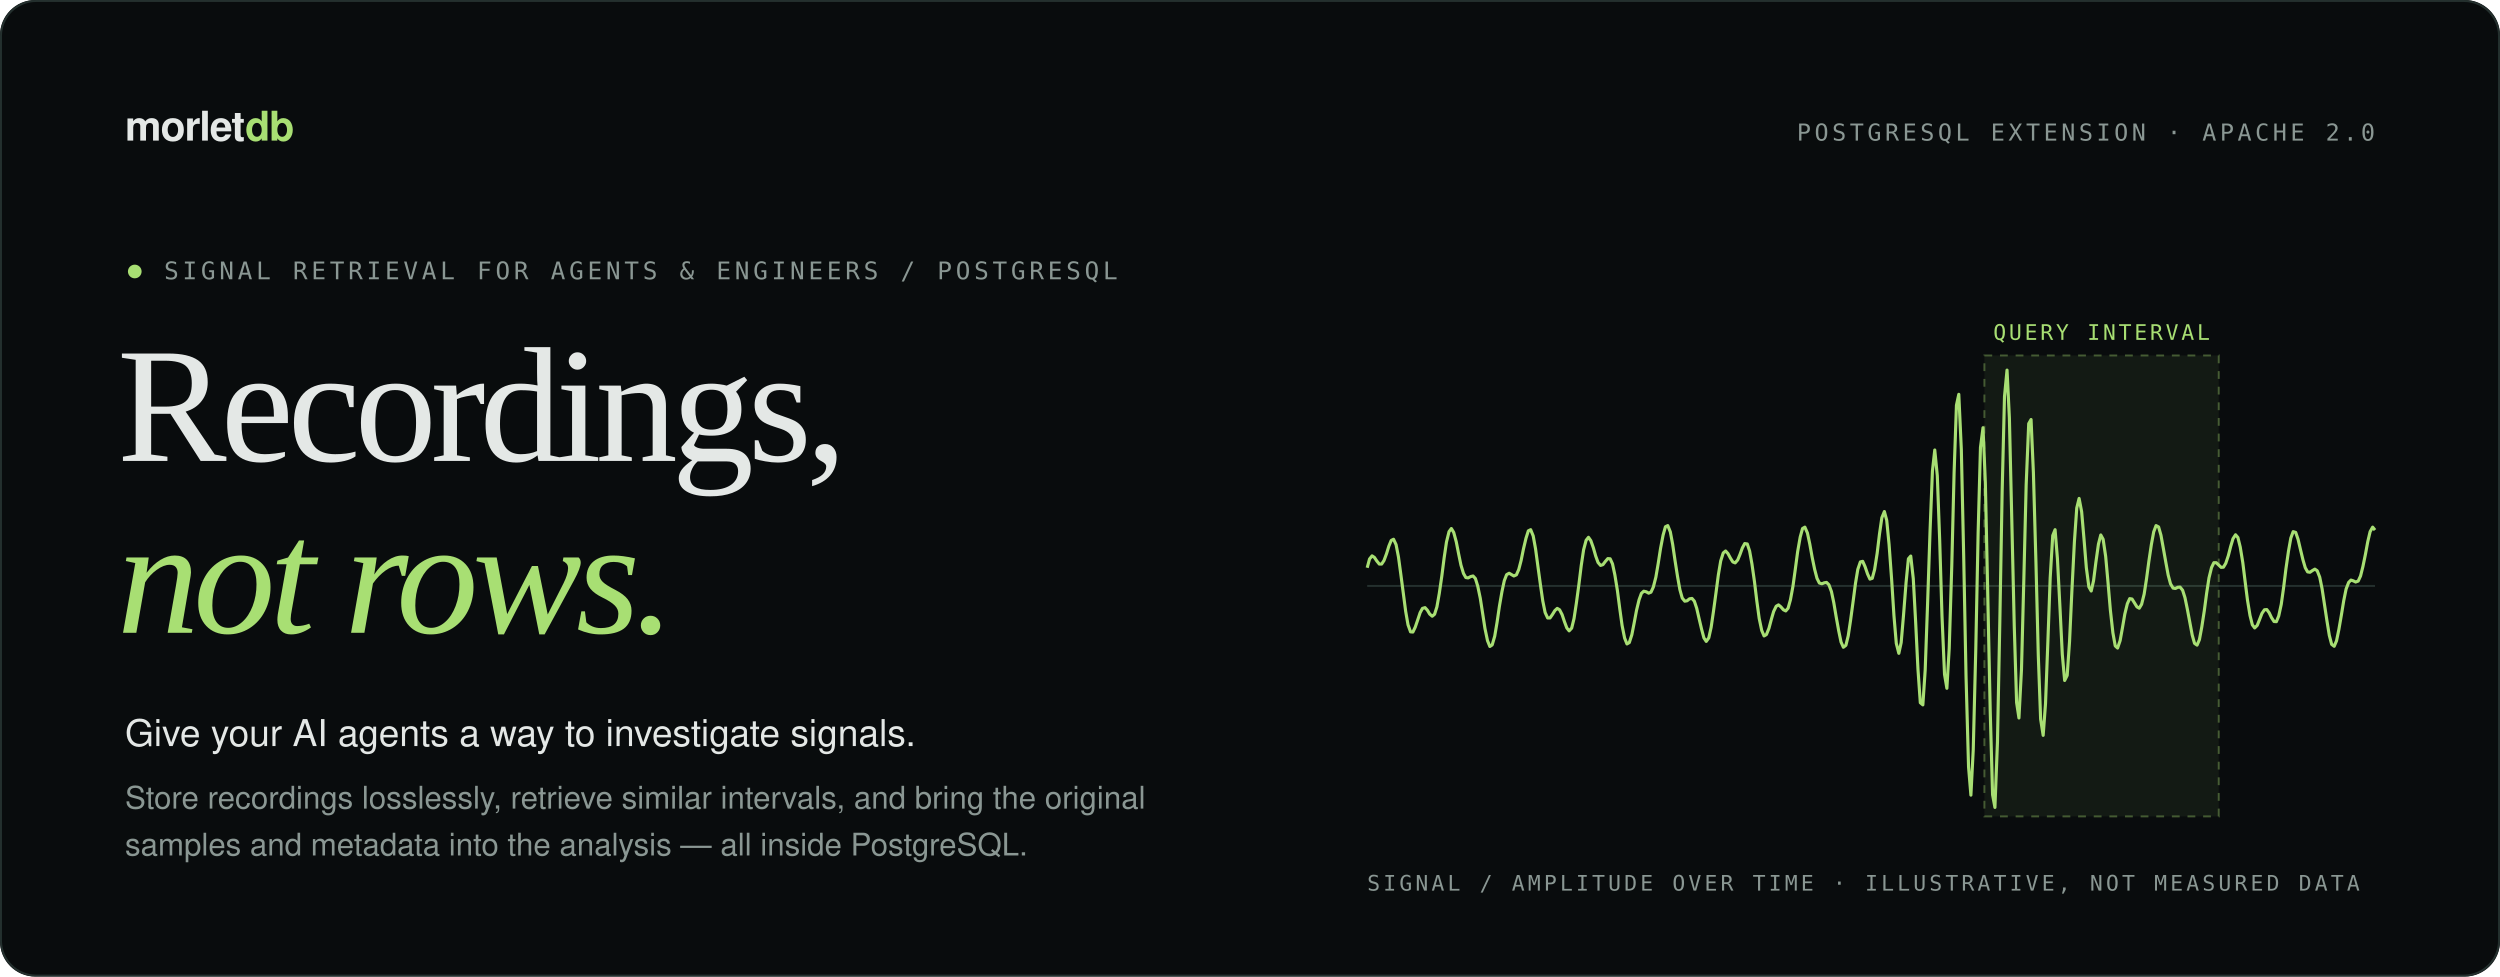
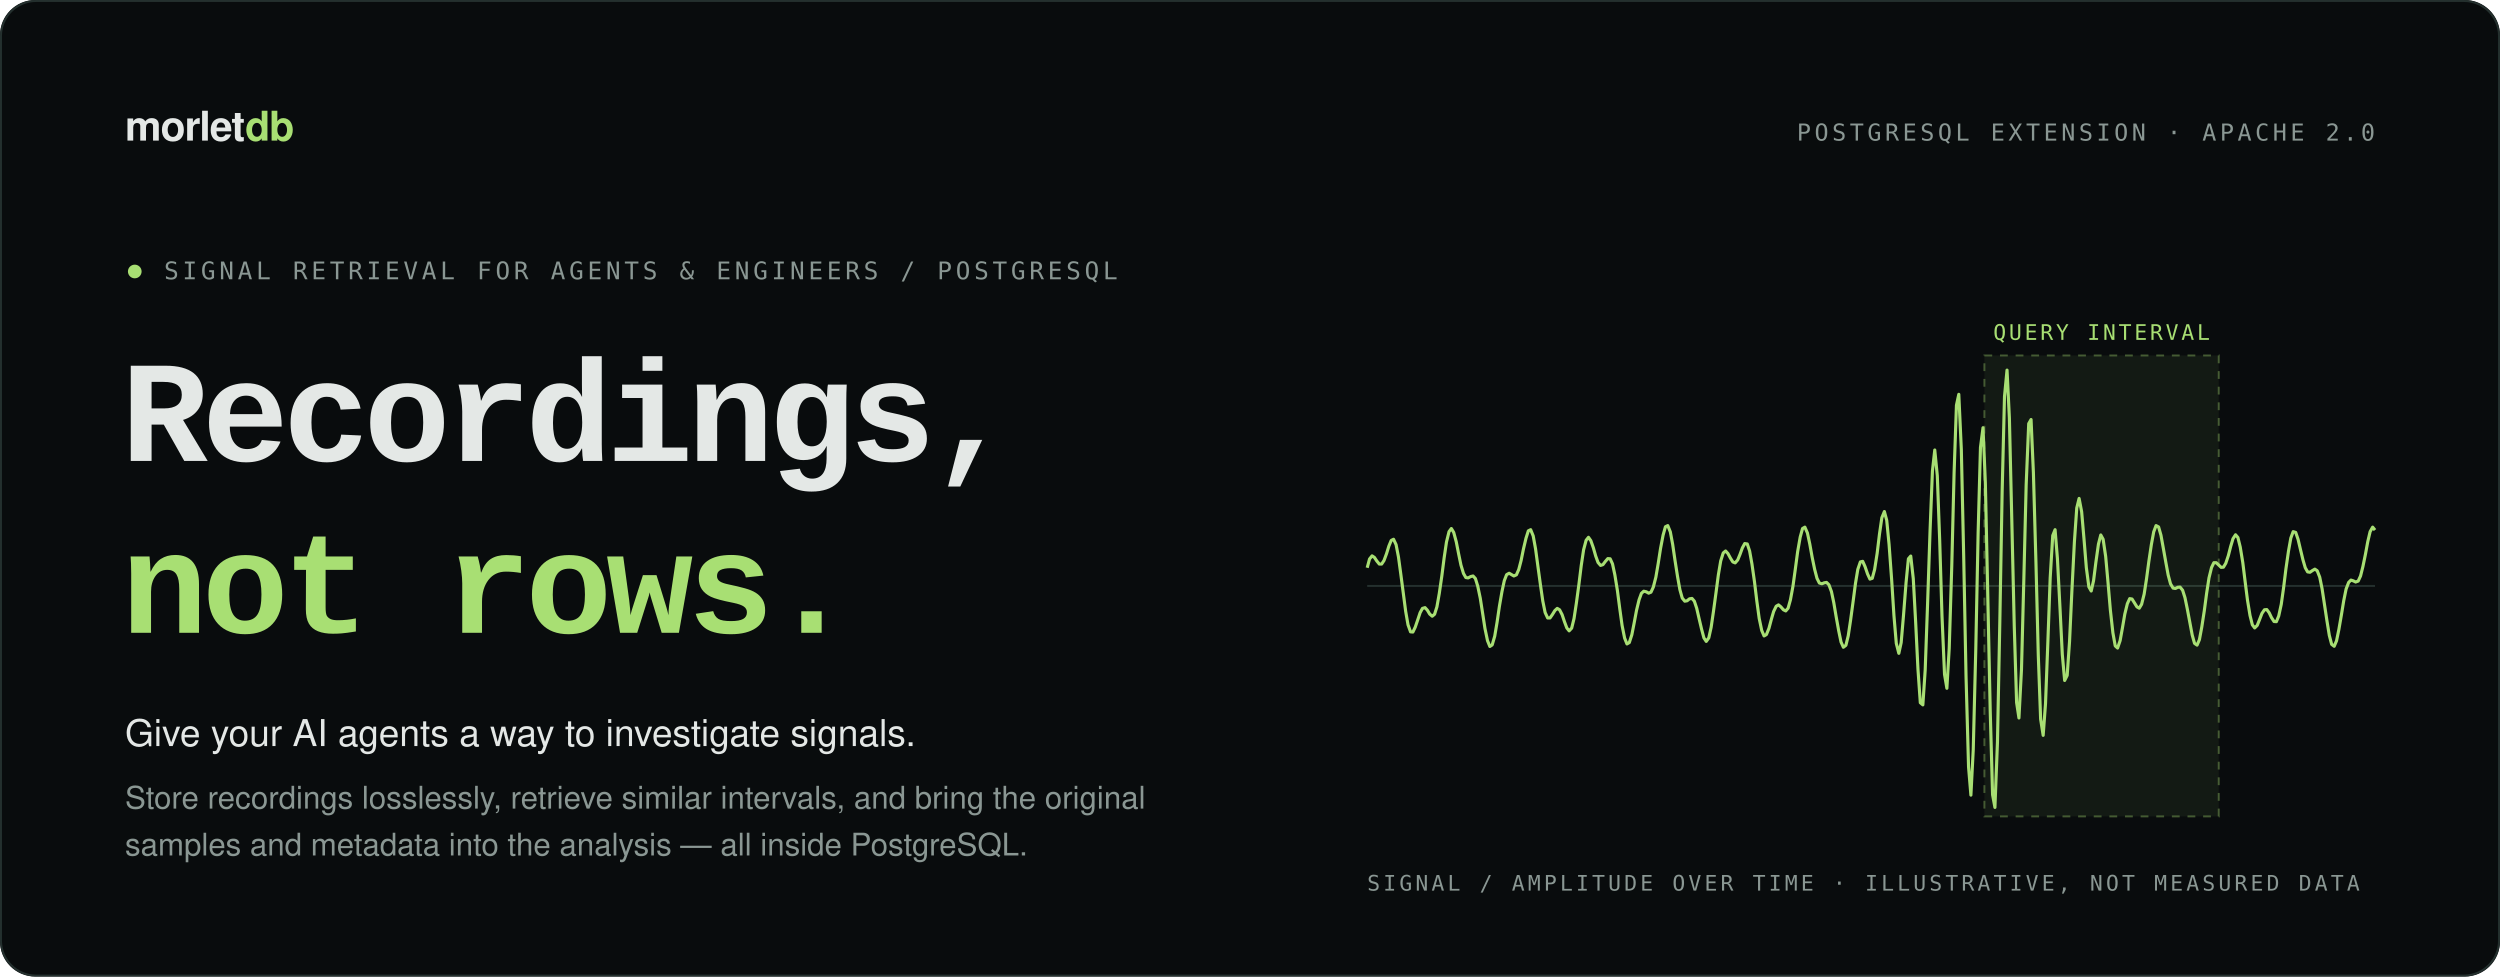
<svg xmlns="http://www.w3.org/2000/svg" width="1280" height="500" viewBox="0 0 1280 500" role="img" aria-labelledby="t d">
  <rect width="1280" height="500" rx="18" fill="#090c0d" />
  <rect x="0.5" y="0.5" width="1279" height="499" rx="18" fill="none" stroke="#24302e" />
  <g font-family="system-ui, -apple-system, 'Segoe UI', Helvetica, Arial, sans-serif">
    <text x="64" y="72" font-size="21" font-weight="650" fill="#e4e8e6" letter-spacing="-0.5">morlet<tspan fill="#a8df73">db</tspan>
    </text>
    <text x="1216" y="72" font-family="ui-monospace, SFMono-Regular, Menlo, Consolas, monospace" font-size="12" fill="#8a9793" letter-spacing="1.8" text-anchor="end">POSTGRESQL EXTENSION · APACHE 2.0</text>
    <circle cx="69" cy="139" r="3.5" fill="#a8df73" />
    <text x="84" y="143" font-family="ui-monospace, SFMono-Regular, Menlo, Consolas, monospace" font-size="12.5" fill="#8a9793" letter-spacing="1.9">SIGNAL RETRIEVAL FOR AGENTS &amp; ENGINEERS / POSTGRESQL</text>
-     <text x="60" y="236" font-family="Georgia, 'Times New Roman', serif" font-size="84" fill="#e4e8e6" letter-spacing="-3">Recordings,</text>
-     <text x="60" y="324" font-family="Georgia, 'Times New Roman', serif" font-size="84" font-style="italic" fill="#a8df73" letter-spacing="-3">not rows.</text>
+     <text x="62" y="236" font-family="ui-monospace, SFMono-Regular, Menlo, Consolas, 'Liberation Mono', monospace" font-size="74" font-weight="600" fill="#e4e8e6" letter-spacing="-3">Recordings,</text>
+     <text x="62" y="324" font-family="ui-monospace, SFMono-Regular, Menlo, Consolas, 'Liberation Mono', monospace" font-size="74" font-weight="600" fill="#a8df73" letter-spacing="-3">not rows.</text>
    <text x="64" y="382" font-size="19" fill="#e4e8e6">Give your AI agents a way to investigate signals.</text>
    <text x="64" y="414" font-size="16" fill="#8a9793">Store recordings losslessly, retrieve similar intervals, and bring the original</text>
    <text x="64" y="438" font-size="16" fill="#8a9793">samples and metadata into the analysis — all inside PostgreSQL.</text>
  </g>
  <g transform="translate(0,0)">
    <line x1="700" y1="300" x2="1216" y2="300" stroke="#24302e" />
    <rect x="1016" y="182" width="120" height="236" fill="#a8df73" fill-opacity="0.07" stroke="#a8df73" stroke-opacity="0.35" stroke-dasharray="4 4" />
    <path d="M700.0,290.7 L701.2,286.2 L702.5,284.6 L703.7,285.4 L704.9,287.2 L706.2,288.8 L707.4,288.8 L708.6,287.0 L709.9,283.5 L711.1,279.6 L712.3,276.7 L713.5,276.1 L714.8,278.9 L716.0,285.1 L717.2,293.9 L718.5,303.8 L719.7,313.0 L720.9,319.9 L722.2,323.5 L723.4,323.6 L724.6,321.1 L725.9,317.3 L727.1,313.7 L728.3,311.5 L729.6,311.1 L730.8,312.4 L732.0,314.4 L733.3,315.5 L734.5,314.5 L735.7,310.7 L736.9,303.9 L738.2,295.0 L739.4,285.6 L740.6,277.5 L741.9,272.2 L743.1,270.6 L744.3,272.6 L745.6,277.4 L746.8,283.5 L748.0,289.3 L749.3,293.6 L750.5,295.7 L751.7,295.9 L753.0,295.2 L754.2,294.9 L755.4,296.2 L756.6,300.1 L757.9,306.3 L759.1,314.0 L760.3,321.8 L761.6,328.0 L762.8,331.0 L764.0,330.2 L765.3,325.7 L766.5,318.6 L767.7,310.4 L769.0,302.9 L770.2,297.3 L771.4,294.2 L772.7,293.5 L773.9,294.2 L775.1,294.9 L776.4,294.3 L777.6,291.6 L778.8,287.0 L780.0,281.1 L781.3,275.6 L782.5,271.8 L783.7,271.2 L785.0,274.4 L786.2,281.0 L787.4,289.9 L788.7,299.4 L789.9,307.7 L791.1,313.6 L792.4,316.4 L793.6,316.4 L794.8,314.7 L796.1,312.6 L797.3,311.5 L798.5,312.2 L799.8,314.7 L801.0,318.3 L802.2,321.5 L803.4,323.0 L804.7,321.6 L805.9,316.7 L807.1,308.8 L808.4,299.2 L809.6,289.5 L810.8,281.5 L812.1,276.6 L813.3,275.1 L814.5,276.8 L815.8,280.5 L817.0,284.7 L818.2,288.0 L819.5,289.5 L820.7,289.1 L821.9,287.5 L823.2,286.0 L824.4,286.1 L825.6,288.7 L826.8,294.3 L828.1,302.3 L829.3,311.5 L830.5,320.2 L831.8,326.7 L833.0,329.7 L834.2,329.0 L835.5,325.0 L836.7,318.9 L837.9,312.5 L839.2,307.1 L840.4,303.8 L841.6,302.7 L842.9,303.0 L844.1,303.7 L845.3,303.2 L846.5,300.6 L847.8,295.5 L849.0,288.5 L850.2,280.8 L851.5,274.0 L852.7,269.7 L853.9,269.1 L855.2,272.3 L856.4,278.7 L857.6,286.9 L858.9,295.2 L860.1,301.9 L861.3,306.2 L862.6,307.8 L863.8,307.6 L865.0,306.6 L866.3,306.4 L867.5,307.8 L868.7,311.4 L869.9,316.6 L871.2,322.1 L872.4,326.6 L873.6,328.4 L874.9,326.6 L876.1,321.2 L877.3,313.0 L878.6,303.4 L879.8,294.3 L881.0,287.2 L882.3,283.1 L883.5,282.1 L884.7,283.4 L886.0,285.8 L887.2,287.7 L888.4,288.2 L889.7,286.7 L890.9,283.8 L892.1,280.5 L893.3,278.3 L894.6,278.5 L895.8,282.1 L897.0,288.8 L898.3,297.9 L899.5,307.8 L900.7,316.6 L902.0,322.8 L903.2,325.6 L904.4,324.9 L905.7,321.7 L906.9,317.2 L908.1,313.1 L909.4,310.4 L910.6,309.7 L911.8,310.7 L913.1,312.2 L914.3,312.8 L915.5,311.4 L916.7,307.1 L918.0,300.1 L919.2,291.4 L920.4,282.4 L921.7,275.0 L922.9,270.6 L924.1,269.9 L925.4,272.9 L926.6,278.5 L927.8,285.2 L929.1,291.5 L930.3,296.1 L931.5,298.5 L932.8,298.9 L934.0,298.4 L935.2,298.2 L936.4,299.4 L937.7,302.9 L938.9,308.6 L940.1,315.7 L941.4,322.9 L942.6,328.7 L943.8,331.4 L945.1,330.4 L946.3,325.5 L947.5,317.5 L948.8,307.9 L950.0,298.7 L951.2,291.5 L952.5,287.7 L953.7,287.4 L954.9,290.1 L956.2,293.9 L957.4,296.5 L958.6,296.1 L959.8,291.6 L961.1,283.3 L962.3,273.4 L963.5,265.1 L964.8,261.9 L966.0,266.4 L967.2,278.7 L968.5,296.5 L969.7,315.2 L970.9,329.4 L972.2,334.5 L973.4,329.0 L974.6,315.0 L975.9,298.3 L977.1,286.1 L978.3,284.7 L979.6,296.3 L980.8,318.3 L982.0,342.7 L983.2,359.8 L984.5,360.9 L985.7,343.0 L986.9,309.7 L988.2,271.4 L989.4,241.2 L990.6,230.4 L991.9,243.6 L993.1,276.1 L994.3,315.4 L995.6,345.3 L996.8,352.4 L998.0,331.9 L999.3,289.9 L1000.5,241.9 L1001.7,207.5 L1002.9,201.9 L1004.2,230.2 L1005.4,284.4 L1006.6,346.0 L1007.9,392.7 L1009.1,407.1 L1010.3,383.9 L1011.6,332.3 L1012.8,272.8 L1014.0,229.1 L1015.3,219.0 L1016.5,247.2 L1017.7,302.9 L1019.0,364.3 L1020.2,406.9 L1021.4,413.4 L1022.7,380.0 L1023.9,318.7 L1025.1,251.6 L1026.3,203.0 L1027.6,189.5 L1028.8,213.9 L1030.0,264.6 L1031.3,320.6 L1032.5,359.7 L1033.7,367.6 L1035.0,342.8 L1036.2,296.6 L1037.4,248.2 L1038.7,216.9 L1039.9,214.8 L1041.1,242.0 L1042.4,287.9 L1043.6,335.4 L1044.8,368.2 L1046.1,376.5 L1047.3,360.3 L1048.5,328.8 L1049.7,295.8 L1051.0,274.2 L1052.2,271.2 L1053.4,286.0 L1054.7,311.0 L1055.9,335.1 L1057.1,348.4 L1058.4,345.8 L1059.6,328.5 L1060.8,302.7 L1062.1,277.3 L1063.3,260.1 L1064.5,255.2 L1065.8,262.0 L1067.0,275.9 L1068.2,290.6 L1069.5,300.5 L1070.7,302.6 L1071.9,297.3 L1073.1,287.8 L1074.4,278.6 L1075.6,273.9 L1076.8,276.1 L1078.1,284.9 L1079.3,298.2 L1080.5,312.3 L1081.8,324.0 L1083.0,330.7 L1084.2,331.8 L1085.5,328.0 L1086.7,321.4 L1087.9,314.4 L1089.2,309.1 L1090.4,306.5 L1091.6,306.7 L1092.8,308.6 L1094.1,310.7 L1095.3,311.4 L1096.5,309.4 L1097.8,304.2 L1099.0,296.5 L1100.2,287.5 L1101.5,278.8 L1102.7,272.3 L1103.9,269.1 L1105.2,269.8 L1106.4,274.0 L1107.6,280.6 L1108.9,287.9 L1110.1,294.4 L1111.3,298.9 L1112.6,301.1 L1113.8,301.3 L1115.0,300.7 L1116.2,300.6 L1117.5,302.2 L1118.7,306.0 L1119.9,311.8 L1121.2,318.7 L1122.4,325.1 L1123.6,329.4 L1124.9,330.3 L1126.1,327.5 L1127.3,321.1 L1128.6,312.7 L1129.8,303.7 L1131.0,295.9 L1132.3,290.6 L1133.5,288.1 L1134.7,288.1 L1136.0,289.3 L1137.2,290.5 L1138.4,290.4 L1139.6,288.4 L1140.9,284.5 L1142.1,279.8 L1143.3,275.8 L1144.6,273.8 L1145.8,275.2 L1147.0,280.1 L1148.3,288.0 L1149.5,297.7 L1150.7,307.2 L1152.0,315.1 L1153.2,319.9 L1154.4,321.5 L1155.7,320.2 L1156.9,317.2 L1158.1,314.1 L1159.4,312.2 L1160.6,312.1 L1161.8,313.7 L1163.0,316.2 L1164.3,318.2 L1165.5,318.3 L1166.7,315.4 L1168.0,309.4 L1169.2,300.9 L1170.4,291.2 L1171.7,282.2 L1172.9,275.5 L1174.1,272.2 L1175.4,272.6 L1176.6,276.1 L1177.8,281.2 L1179.1,286.6 L1180.3,290.7 L1181.5,292.8 L1182.7,293.0 L1184.0,292.1 L1185.2,291.4 L1186.4,292.2 L1187.7,295.5 L1188.9,301.4 L1190.1,309.3 L1191.4,317.9 L1192.6,325.3 L1193.8,329.9 L1195.1,330.9 L1196.3,328.1 L1197.5,322.3 L1198.8,314.8 L1200.0,307.5 L1201.2,301.6 L1202.5,298.2 L1203.7,297.0 L1204.9,297.4 L1206.1,298.0 L1207.4,297.5 L1208.6,294.9 L1209.8,290.1 L1211.1,283.8 L1212.3,277.3 L1213.5,272.2 L1214.8,269.9 L1216.0,271.4" fill="none" stroke="#a8df73" stroke-width="1.6" stroke-linejoin="round" />
    <text x="700" y="456" font-family="ui-monospace, SFMono-Regular, Menlo, Consolas, monospace" font-size="11" fill="#8a9793" letter-spacing="1.6">SIGNAL / AMPLITUDE OVER TIME · ILLUSTRATIVE, NOT MEASURED DATA</text>
    <text x="1076" y="174" font-family="ui-monospace, SFMono-Regular, Menlo, Consolas, monospace" font-size="11" fill="#a8df73" letter-spacing="1.4" text-anchor="middle">QUERY INTERVAL</text>
  </g>
</svg>
